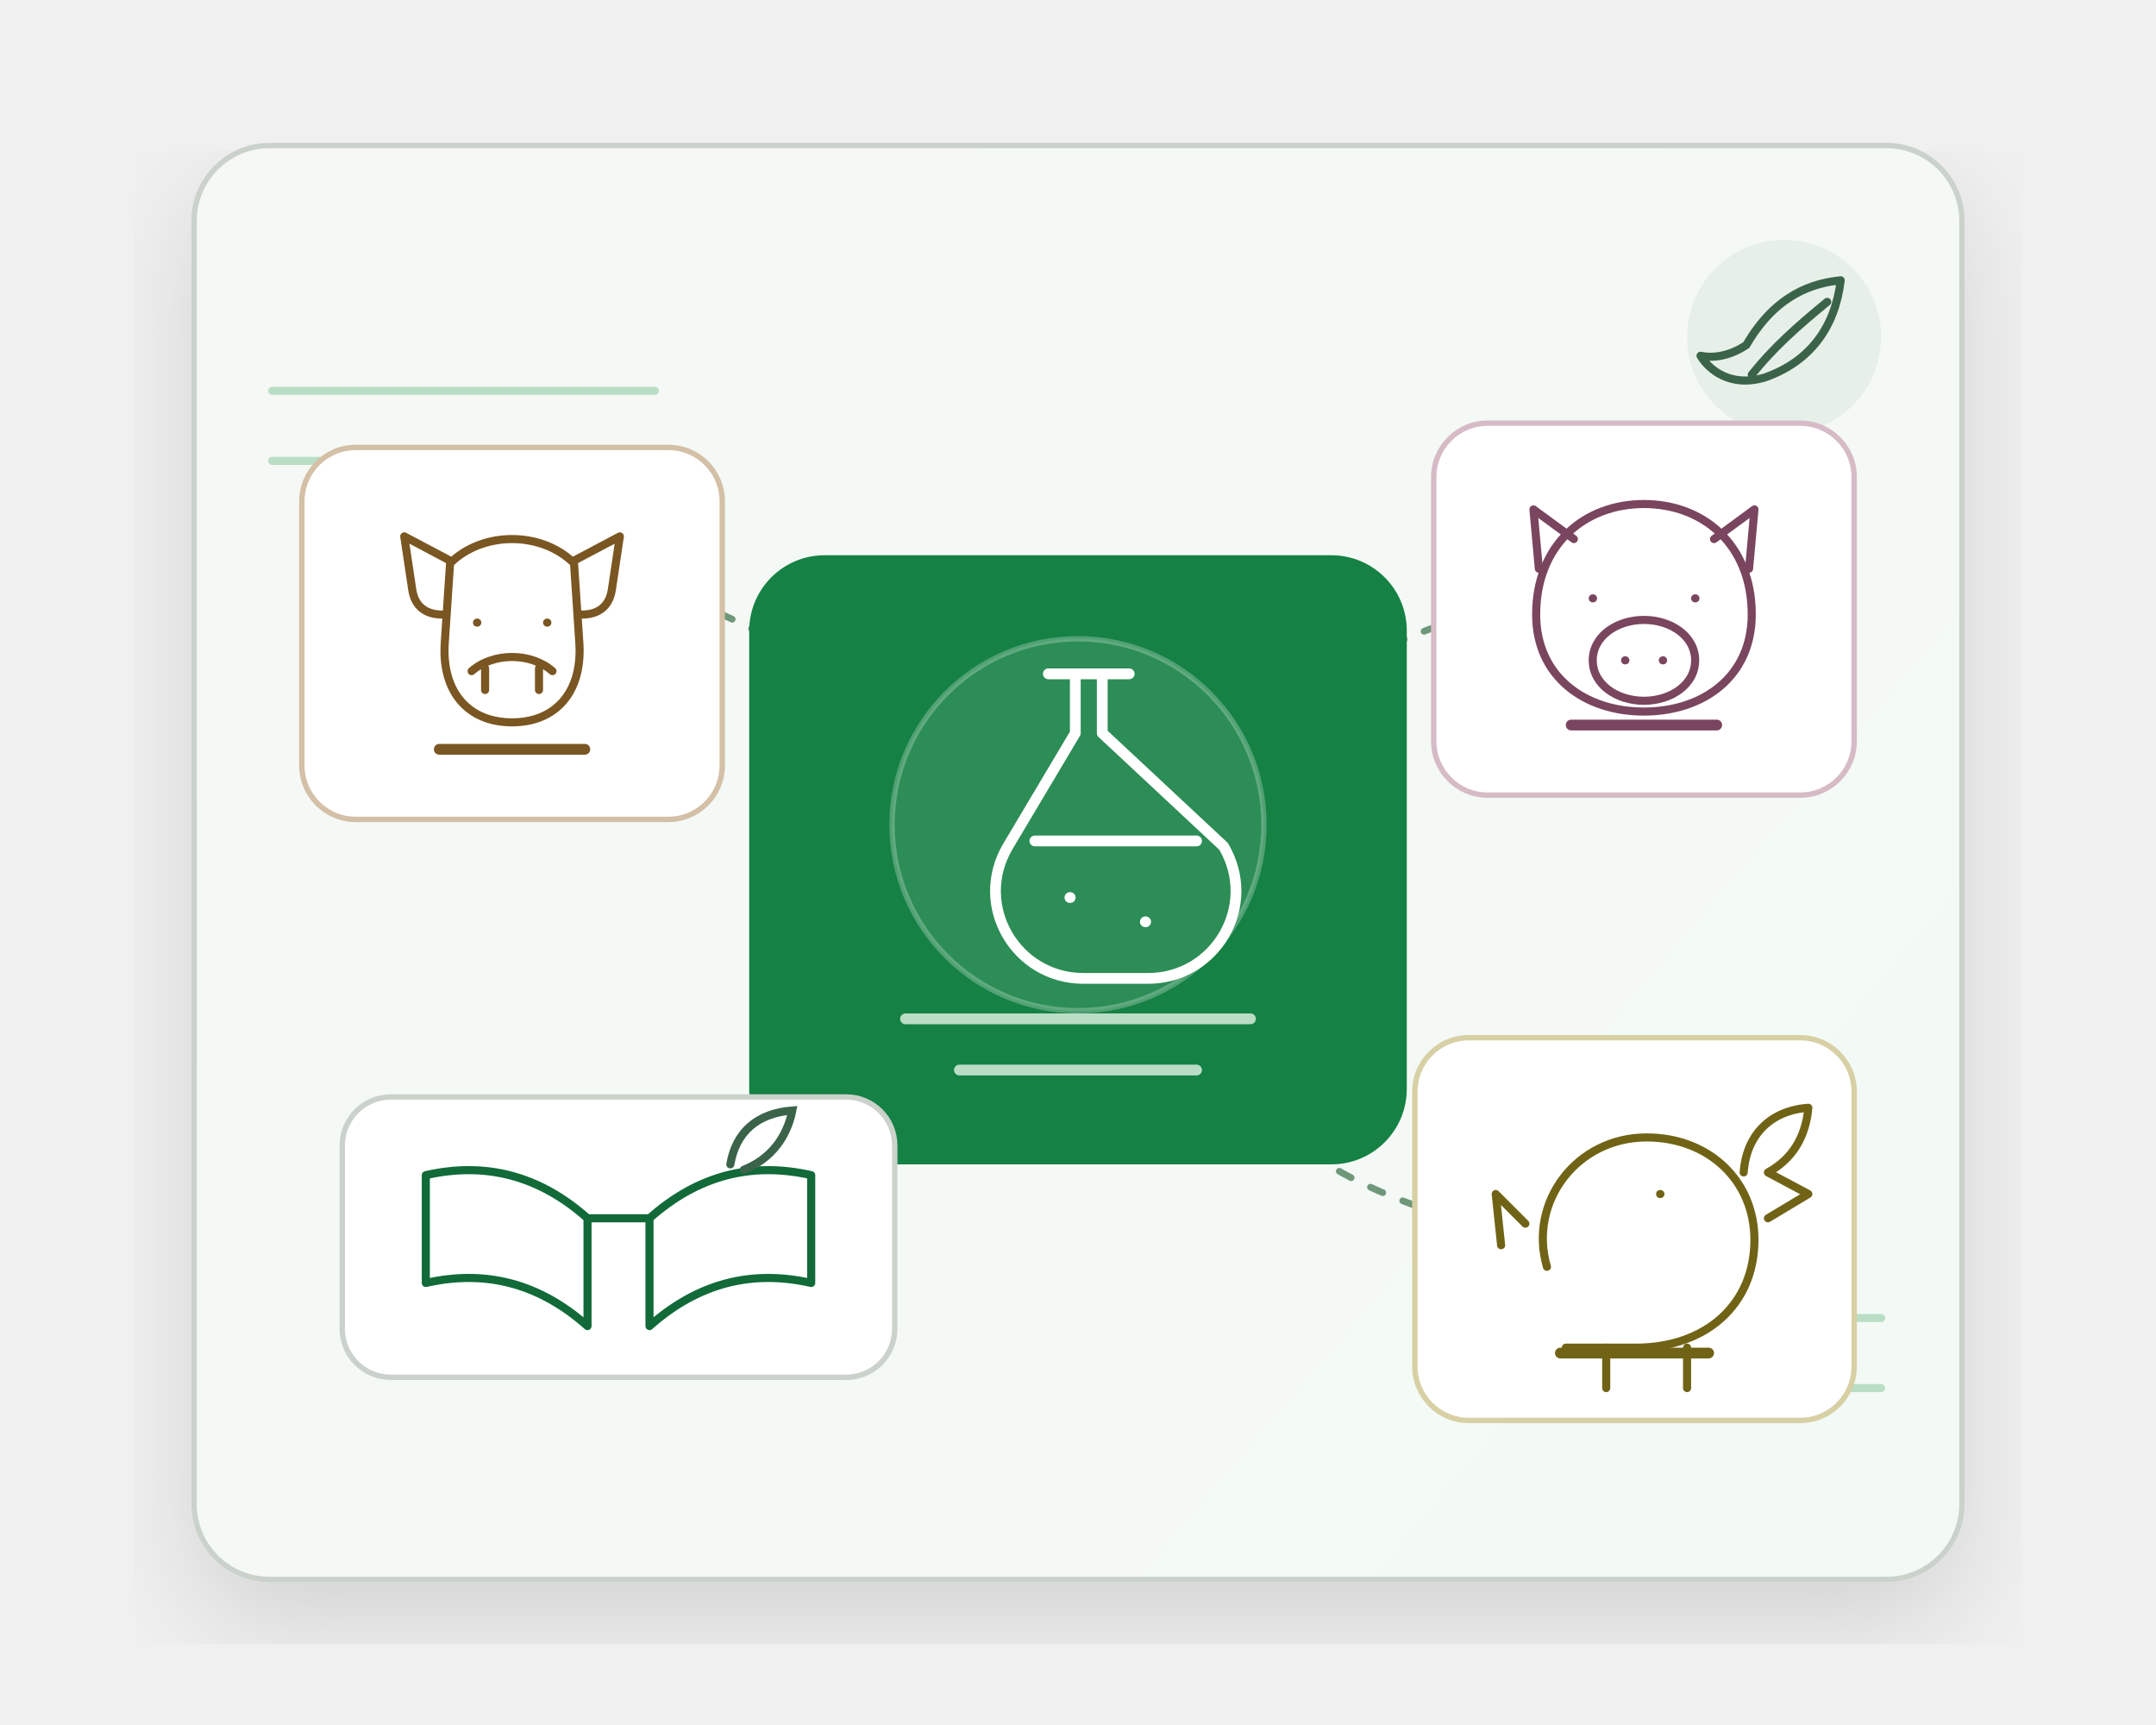
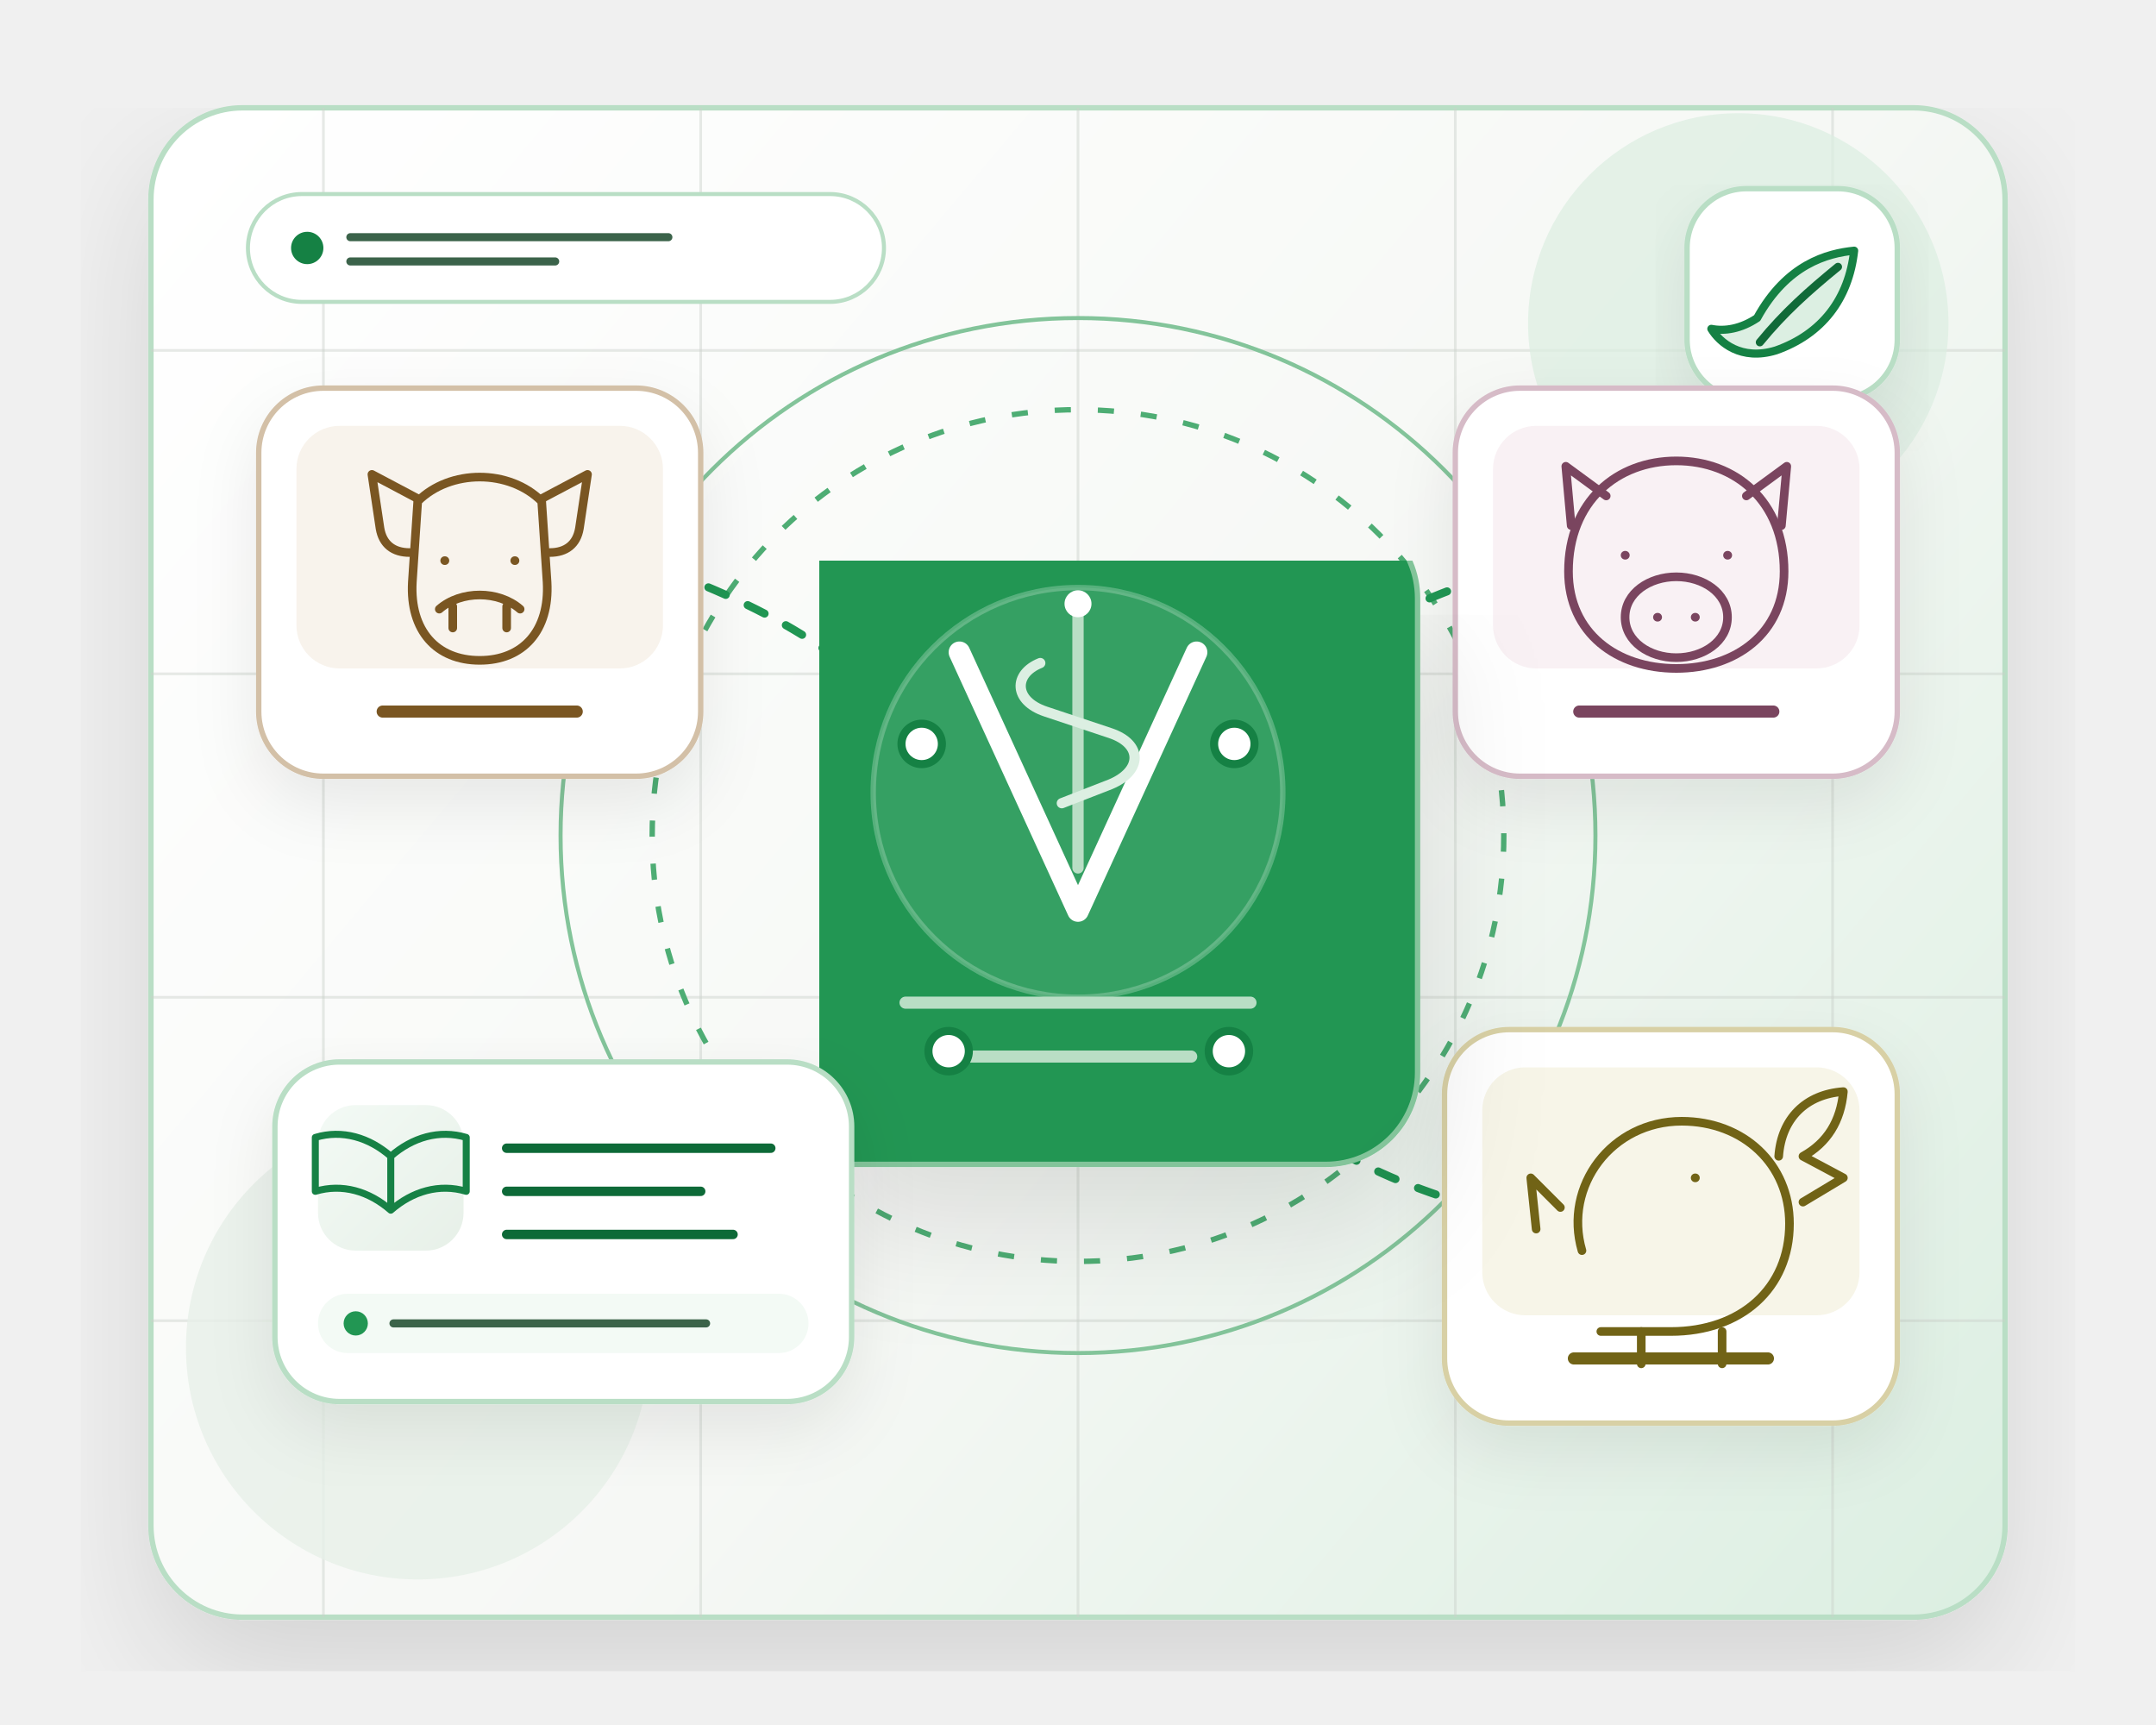
<svg xmlns="http://www.w3.org/2000/svg" viewBox="0 0 800 640" role="img" aria-labelledby="title desc">
  <defs>
-     <linearGradient id="panel" x1="96" y1="70" x2="688" y2="574" gradientUnits="userSpaceOnUse">
-       <stop stop-color="#F6F8F5" />
-       <stop offset="1" stop-color="#F3FAF5" />
+     <linearGradient id="panel" x1="72" y1="44" x2="728" y2="596" gradientUnits="userSpaceOnUse">
+       <stop offset="0" stop-color="#FFFFFF" />
+       <stop offset="0.55" stop-color="#F6F8F5" />
+       <stop offset="1" stop-color="#DCEFE2" />
    </linearGradient>
-     <linearGradient id="core" x1="306" y1="209" x2="505" y2="427" gradientUnits="userSpaceOnUse">
-       <stop stop-color="#158144" />
-       <stop offset="1" stop-color="#0D4827" />
+     <linearGradient id="core" x1="278" y1="186" x2="522" y2="434" gradientUnits="userSpaceOnUse">
+       <stop offset="0" stop-color="#209653" />
+       <stop offset="0.5" stop-color="#158144" />
+       <stop offset="1" stop-color="#0A2817" />
    </linearGradient>
-     <filter id="shadow" x="50" y="40" width="700" height="570" filterUnits="userSpaceOnUse">
-       <feDropShadow dx="0" dy="16" stdDeviation="20" flood-color="#07170D" flood-opacity=".12" />
+     <linearGradient id="g-pill" x1="0" y1="0" x2="1" y2="1">
+       <stop offset="0" stop-color="#F3FAF5" />
+       <stop offset="1" stop-color="#E7F0E8" />
+     </linearGradient>
+     <filter id="shadow" x="30" y="20" width="740" height="600" filterUnits="userSpaceOnUse">
+       <feDropShadow dx="0" dy="20" stdDeviation="24" flood-color="#07170D" flood-opacity=".12" />
    </filter>
+     <filter id="card-shadow" x="-15%" y="-15%" width="130%" height="140%">
+       <feDropShadow dx="0" dy="10" stdDeviation="12" flood-color="#07170D" flood-opacity=".08" />
+     </filter>
+     <style>
+       .pulse-ring {
+         transform-origin: 400px 310px;
+         animation: sipa-pulse 6s ease-in-out infinite;
+       }
+       .float-a { animation: sipa-float 5.5s ease-in-out infinite; }
+       .float-b { animation: sipa-float 6.5s ease-in-out 1.2s infinite; }
+       .float-c { animation: sipa-float 6s ease-in-out 2.4s infinite; }
+       .dash-flow {
+         stroke-dasharray: 7 9;
+         animation: sipa-dash 18s linear infinite;
+       }
+       @keyframes sipa-pulse {
+         0%, 100% { transform: scale(1); opacity: 0.35; }
+         50% { transform: scale(1.06); opacity: 0.65; }
+       }
+       @keyframes sipa-float {
+         0%, 100% { transform: translateY(0px); }
+         50% { transform: translateY(-7px); }
+       }
+       @keyframes sipa-dash {
+         to { stroke-dashoffset: -160; }
+       }
+       @media (prefers-reduced-motion: reduce) {
+         .pulse-ring, .float-a, .float-b, .float-c, .dash-flow { animation: none; }
+       }
+     </style>
  </defs>
-   <rect x="72" y="54" width="656" height="532" rx="28" fill="url(#panel)" stroke="#CAD2CB" stroke-width="2" filter="url(#shadow)" />
-   <path d="M101 145h142M101 171h94M584 489h114M612 515h86" stroke="#B9DEC5" stroke-width="3" stroke-linecap="round" />
-   <circle cx="662" cy="125" r="36" fill="#E7F0E8" />
-   <path d="M648 128c11-19 25-23 35-24-2 17-11 30-28 36-13 4-21-3-24-8 5 1 11 0 17-4z" fill="none" stroke="#3B634A" stroke-width="3" stroke-linecap="round" stroke-linejoin="round" />
-   <path d="M650 139c8-10 17-18 28-27" stroke="#3B634A" stroke-width="3" stroke-linecap="round" />
-   <g fill="none" stroke="#6F987B" stroke-width="2.5" stroke-linecap="round" stroke-dasharray="5 8">
-     <path d="M243 218c50 18 77 38 99 70" />
-     <path d="M558 225c-52 13-80 34-103 65" />
-     <path d="M550 455c-52-14-77-32-101-64" />
+   <rect x="56" y="40" width="688" height="560" rx="34" fill="url(#panel)" stroke="#B9DEC5" stroke-width="2" filter="url(#shadow)" />
+   <g stroke="#CAD2CB" stroke-opacity="0.45" stroke-width="1">
+     <line x1="120" y1="40" x2="120" y2="600" />
+     <line x1="260" y1="40" x2="260" y2="600" />
+     <line x1="400" y1="40" x2="400" y2="600" />
+     <line x1="540" y1="40" x2="540" y2="600" />
+     <line x1="680" y1="40" x2="680" y2="600" />
+     <line x1="56" y1="130" x2="744" y2="130" />
+     <line x1="56" y1="250" x2="744" y2="250" />
+     <line x1="56" y1="370" x2="744" y2="370" />
+     <line x1="56" y1="490" x2="744" y2="490" />
  </g>
-   <g fill="#FFFFFF" stroke="#AFC9B5" stroke-width="2">
-     <circle cx="337" cy="282" r="7" />
-     <circle cx="463" cy="282" r="7" />
-     <circle cx="456" cy="396" r="7" />
+   <circle cx="645" cy="120" r="78" fill="#DCEFE2" fill-opacity="0.7" />
+   <circle cx="155" cy="500" r="86" fill="#E7F0E8" fill-opacity="0.8" />
+   <circle class="pulse-ring" cx="400" cy="310" r="158" fill="none" stroke="#4EAD74" stroke-width="2" stroke-dasharray="6 10" />
+   <circle class="pulse-ring" cx="400" cy="310" r="192" fill="none" stroke="#83C49A" stroke-width="1.5" />
+   <rect x="92" y="72" width="236" height="40" rx="20" fill="#FFFFFF" stroke="#B9DEC5" stroke-width="1.5" />
+   <circle cx="114" cy="92" r="6" fill="#158144" />
+   <path d="M130 88h118M130 97h76" stroke="#3B634A" stroke-width="3" stroke-linecap="round" />
+   <g transform="translate(626 70)">
+     <rect width="78" height="78" rx="22" fill="#FFFFFF" stroke="#B9DEC5" stroke-width="2" filter="url(#card-shadow)" />
+     <path d="M26 48c11-20 26-24 36-25-2 18-12 31-29 37-13 4-21-3-24-8 5 1 11 0 17-4z" fill="#DCEFE2" stroke="#158144" stroke-width="3" stroke-linecap="round" stroke-linejoin="round" />
+     <path d="M27 57c9-11 18-19 29-28" stroke="#116A38" stroke-width="3" stroke-linecap="round" />
  </g>
-   <g transform="translate(112 166)">
-     <rect width="156" height="138" rx="20" fill="#FFFFFF" stroke="#D3C0A7" stroke-width="2" />
-     <g transform="translate(34 23)" fill="none" stroke="#7A5622" stroke-width="3" stroke-linecap="round" stroke-linejoin="round">
-       <path d="m21 19-17-9 3 20c1 6 5 9 11 9M67 19l17-9-3 20c-1 6-5 9-11 9" />
-       <path d="M21 20c12-12 34-12 46 0l2 30c1 18-9 29-25 29S18 68 19 50z" />
-       <path d="M31 42h.1M57 42h.1M29 60c8-7 22-7 30 0M34 59v8M54 59v8" />
+   <g class="dash-flow" fill="none" stroke="#209653" stroke-width="3" stroke-linecap="round">
+     <path d="M248 212c48 18 76 38 98 68" />
+     <path d="M552 214c-48 16-76 36-98 66" />
+     <path d="M548 448c-48-14-74-32-96-62" />
+     <path d="M268 446c44-16 68-34 88-60" />
+   </g>
+   <g class="float-a">
+     <g transform="translate(96 144)" filter="url(#card-shadow)">
+       <rect width="164" height="144" rx="24" fill="#FFFFFF" stroke="#D3C0A7" stroke-width="2" />
+       <rect x="14" y="14" width="136" height="90" rx="16" fill="#F2E9DC" fill-opacity="0.55" />
+       <g transform="translate(38 22)" fill="none" stroke="#7A5622" stroke-width="3.2" stroke-linecap="round" stroke-linejoin="round">
+         <path d="m21 19-17-9 3 20c1 6 5 9 11 9M67 19l17-9-3 20c-1 6-5 9-11 9" />
+         <path d="M21 20c12-12 34-12 46 0l2 30c1 18-9 29-25 29S18 68 19 50z" />
+         <path d="M31 42h.1M57 42h.1M29 60c8-7 22-7 30 0M34 59v8M54 59v8" />
+       </g>
+       <path d="M46 120h72" stroke="#7A5622" stroke-width="4.5" stroke-linecap="round" />
    </g>
-     <path d="M51 112h54" stroke="#7A5622" stroke-width="4" stroke-linecap="round" />
  </g>
-   <g transform="translate(532 157)">
-     <rect width="156" height="138" rx="20" fill="#FFFFFF" stroke="#D6BBC7" stroke-width="2" />
-     <g transform="translate(32 25)" fill="none" stroke="#7A455E" stroke-width="3" stroke-linecap="round" stroke-linejoin="round">
-       <path d="m20 18-15-11 2 22M72 18 87 7l-2 22" />
-       <path d="M6 46C6 20 24 5 46 5s40 15 40 41c0 23-18 36-40 36S6 69 6 46z" />
-       <path d="M27 40h.1M65 40h.1M27 63c0-9 9-15 19-15s19 6 19 15-9 15-19 15-19-6-19-15zM39 63h.1M53 63h.1" />
+   <g class="float-b">
+     <g transform="translate(540 144)" filter="url(#card-shadow)">
+       <rect width="164" height="144" rx="24" fill="#FFFFFF" stroke="#D6BBC7" stroke-width="2" />
+       <rect x="14" y="14" width="136" height="90" rx="16" fill="#F3E5EB" fill-opacity="0.55" />
+       <g transform="translate(36 22)" fill="none" stroke="#7A455E" stroke-width="3.2" stroke-linecap="round" stroke-linejoin="round">
+         <path d="m20 18-15-11 2 22M72 18 87 7l-2 22" />
+         <path d="M6 46C6 20 24 5 46 5s40 15 40 41c0 23-18 36-40 36S6 69 6 46z" />
+         <path d="M27 40h.1M65 40h.1M27 63c0-9 9-15 19-15s19 6 19 15-9 15-19 15-19-6-19-15zM39 63h.1M53 63h.1" />
+       </g>
+       <path d="M46 120h72" stroke="#7A455E" stroke-width="4.5" stroke-linecap="round" />
    </g>
-     <path d="M51 112h54" stroke="#7A455E" stroke-width="4" stroke-linecap="round" />
  </g>
-   <g transform="translate(525 385)">
-     <rect width="163" height="142" rx="20" fill="#FFFFFF" stroke="#D8D0A5" stroke-width="2" />
-     <g transform="translate(29 19)" fill="none" stroke="#716316" stroke-width="3" stroke-linecap="round" stroke-linejoin="round">
-       <path d="M20 66C13 42 31 18 57 18c23 0 40 16 40 38 0 24-18 40-44 40H27" />
-       <path d="M93 31c1-14 10-23 24-24-1 11-6 19-15 24l15 8-15 9M62 39h.1M42 96v15M72 96v15M12 50 1 39l2 19" />
+   <g class="float-c">
+     <g transform="translate(536 382)" filter="url(#card-shadow)">
+       <rect width="168" height="146" rx="24" fill="#FFFFFF" stroke="#D8D0A5" stroke-width="2" />
+       <rect x="14" y="14" width="140" height="92" rx="16" fill="#F2EFD8" fill-opacity="0.6" />
+       <g transform="translate(31 16)" fill="none" stroke="#716316" stroke-width="3.2" stroke-linecap="round" stroke-linejoin="round">
+         <path d="M20 66C13 42 31 18 57 18c23 0 40 16 40 38 0 24-18 40-44 40H27" />
+         <path d="M93 31c1-14 10-23 24-24-1 11-6 19-15 24l15 8-15 9M62 39h.1M42 96v12M72 96v12M12 50 1 39l2 19" />
+       </g>
+       <path d="M48 122h72" stroke="#716316" stroke-width="4.5" stroke-linecap="round" />
    </g>
-     <path d="M54 117h55" stroke="#716316" stroke-width="4" stroke-linecap="round" />
  </g>
-   <g transform="translate(278 206)">
-     <rect width="244" height="226" rx="28" fill="url(#core)" />
-     <circle cx="122" cy="100" r="69" fill="#FFFFFF" fill-opacity=".1" stroke="#FFFFFF" stroke-opacity=".25" stroke-width="2" />
-     <g transform="translate(69 40)" fill="none" stroke="#FFFFFF" stroke-width="4" stroke-linecap="round" stroke-linejoin="round">
-       <path d="M42 4h30M52 4v22L27 68c-13 22 3 49 28 49h24c25 0 41-27 28-49L62 26V4" />
-       <path d="M37 66h60M50 87h.1M78 96h.1" />
+   <g transform="translate(274 188)" filter="url(#shadow)">
+     <rect width="252" height="244" rx="34" fill="url(#core)" stroke="#83C49A" stroke-width="2" />
+     <circle cx="126" cy="106" r="76" fill="#FFFFFF" fill-opacity=".1" stroke="#B9DEC5" stroke-opacity=".35" stroke-width="2" />
+     <path d="M82 54L126 150L170 54" fill="none" stroke="#FFFFFF" stroke-width="8" stroke-linecap="round" stroke-linejoin="round" />
+     <path d="M126 38V134" fill="none" stroke="#B9DEC5" stroke-width="4.2" stroke-linecap="round" />
+     <circle cx="126" cy="36" r="5" fill="#FFFFFF" />
+     <path d="M112 58c-10 4-10 14 2 18l24 8c12 4 12 14 0 19l-18 7" fill="none" stroke="#DCEFE2" stroke-width="3.8" stroke-linecap="round" />
+     <path d="M62 184h128M84 204h84" stroke="#B9DEC5" stroke-width="4.5" stroke-linecap="round" />
+   </g>
+   <g class="float-b">
+     <g transform="translate(102 394)" filter="url(#card-shadow)">
+       <rect width="214" height="126" rx="24" fill="#FFFFFF" stroke="#B9DEC5" stroke-width="2" />
+       <rect x="16" y="16" width="54" height="54" rx="14" fill="url(#g-pill)" />
+       <path d="M31 32c10-3 20 0 28 7v20c-8-7-18-10-28-7zM59 39c8-7 18-10 28-7v20c-10-3-20 0-28 7z" transform="translate(-16 -4)" fill="none" stroke="#158144" stroke-width="2.6" stroke-linecap="round" stroke-linejoin="round" />
+       <path d="M86 32h98M86 48h72M86 64h84" stroke="#116A38" stroke-width="3.5" stroke-linecap="round" />
+       <rect x="16" y="86" width="182" height="22" rx="11" fill="#F3FAF5" />
+       <circle cx="30" cy="97" r="4.5" fill="#209653" />
+       <path d="M44 97h116" stroke="#3B634A" stroke-width="3" stroke-linecap="round" />
    </g>
-     <path d="M58 172h128M78 191h88" stroke="#B9DEC5" stroke-width="4" stroke-linecap="round" />
  </g>
-   <g transform="translate(127 407)">
-     <rect width="205" height="104" rx="18" fill="#FFFFFF" stroke="#CAD2CB" stroke-width="2" />
-     <path d="M31 29c22-5 42 0 60 16v40c-18-16-38-21-60-16zM174 29c-22-5-42 0-60 16v40c18-16 38-21 60-16zM91 45h23" fill="none" stroke="#116A38" stroke-width="3" stroke-linecap="round" stroke-linejoin="round" />
-     <path d="M144 25c2-12 10-19 23-20-2 10-8 18-18 22" fill="none" stroke="#3B634A" stroke-width="3" stroke-linecap="round" />
+   <g fill="#FFFFFF" stroke="#158144" stroke-width="3">
+     <circle cx="342" cy="276" r="7.5" />
+     <circle cx="458" cy="276" r="7.5" />
+     <circle cx="456" cy="390" r="7.5" />
+     <circle cx="352" cy="390" r="7.5" />
  </g>
</svg>
